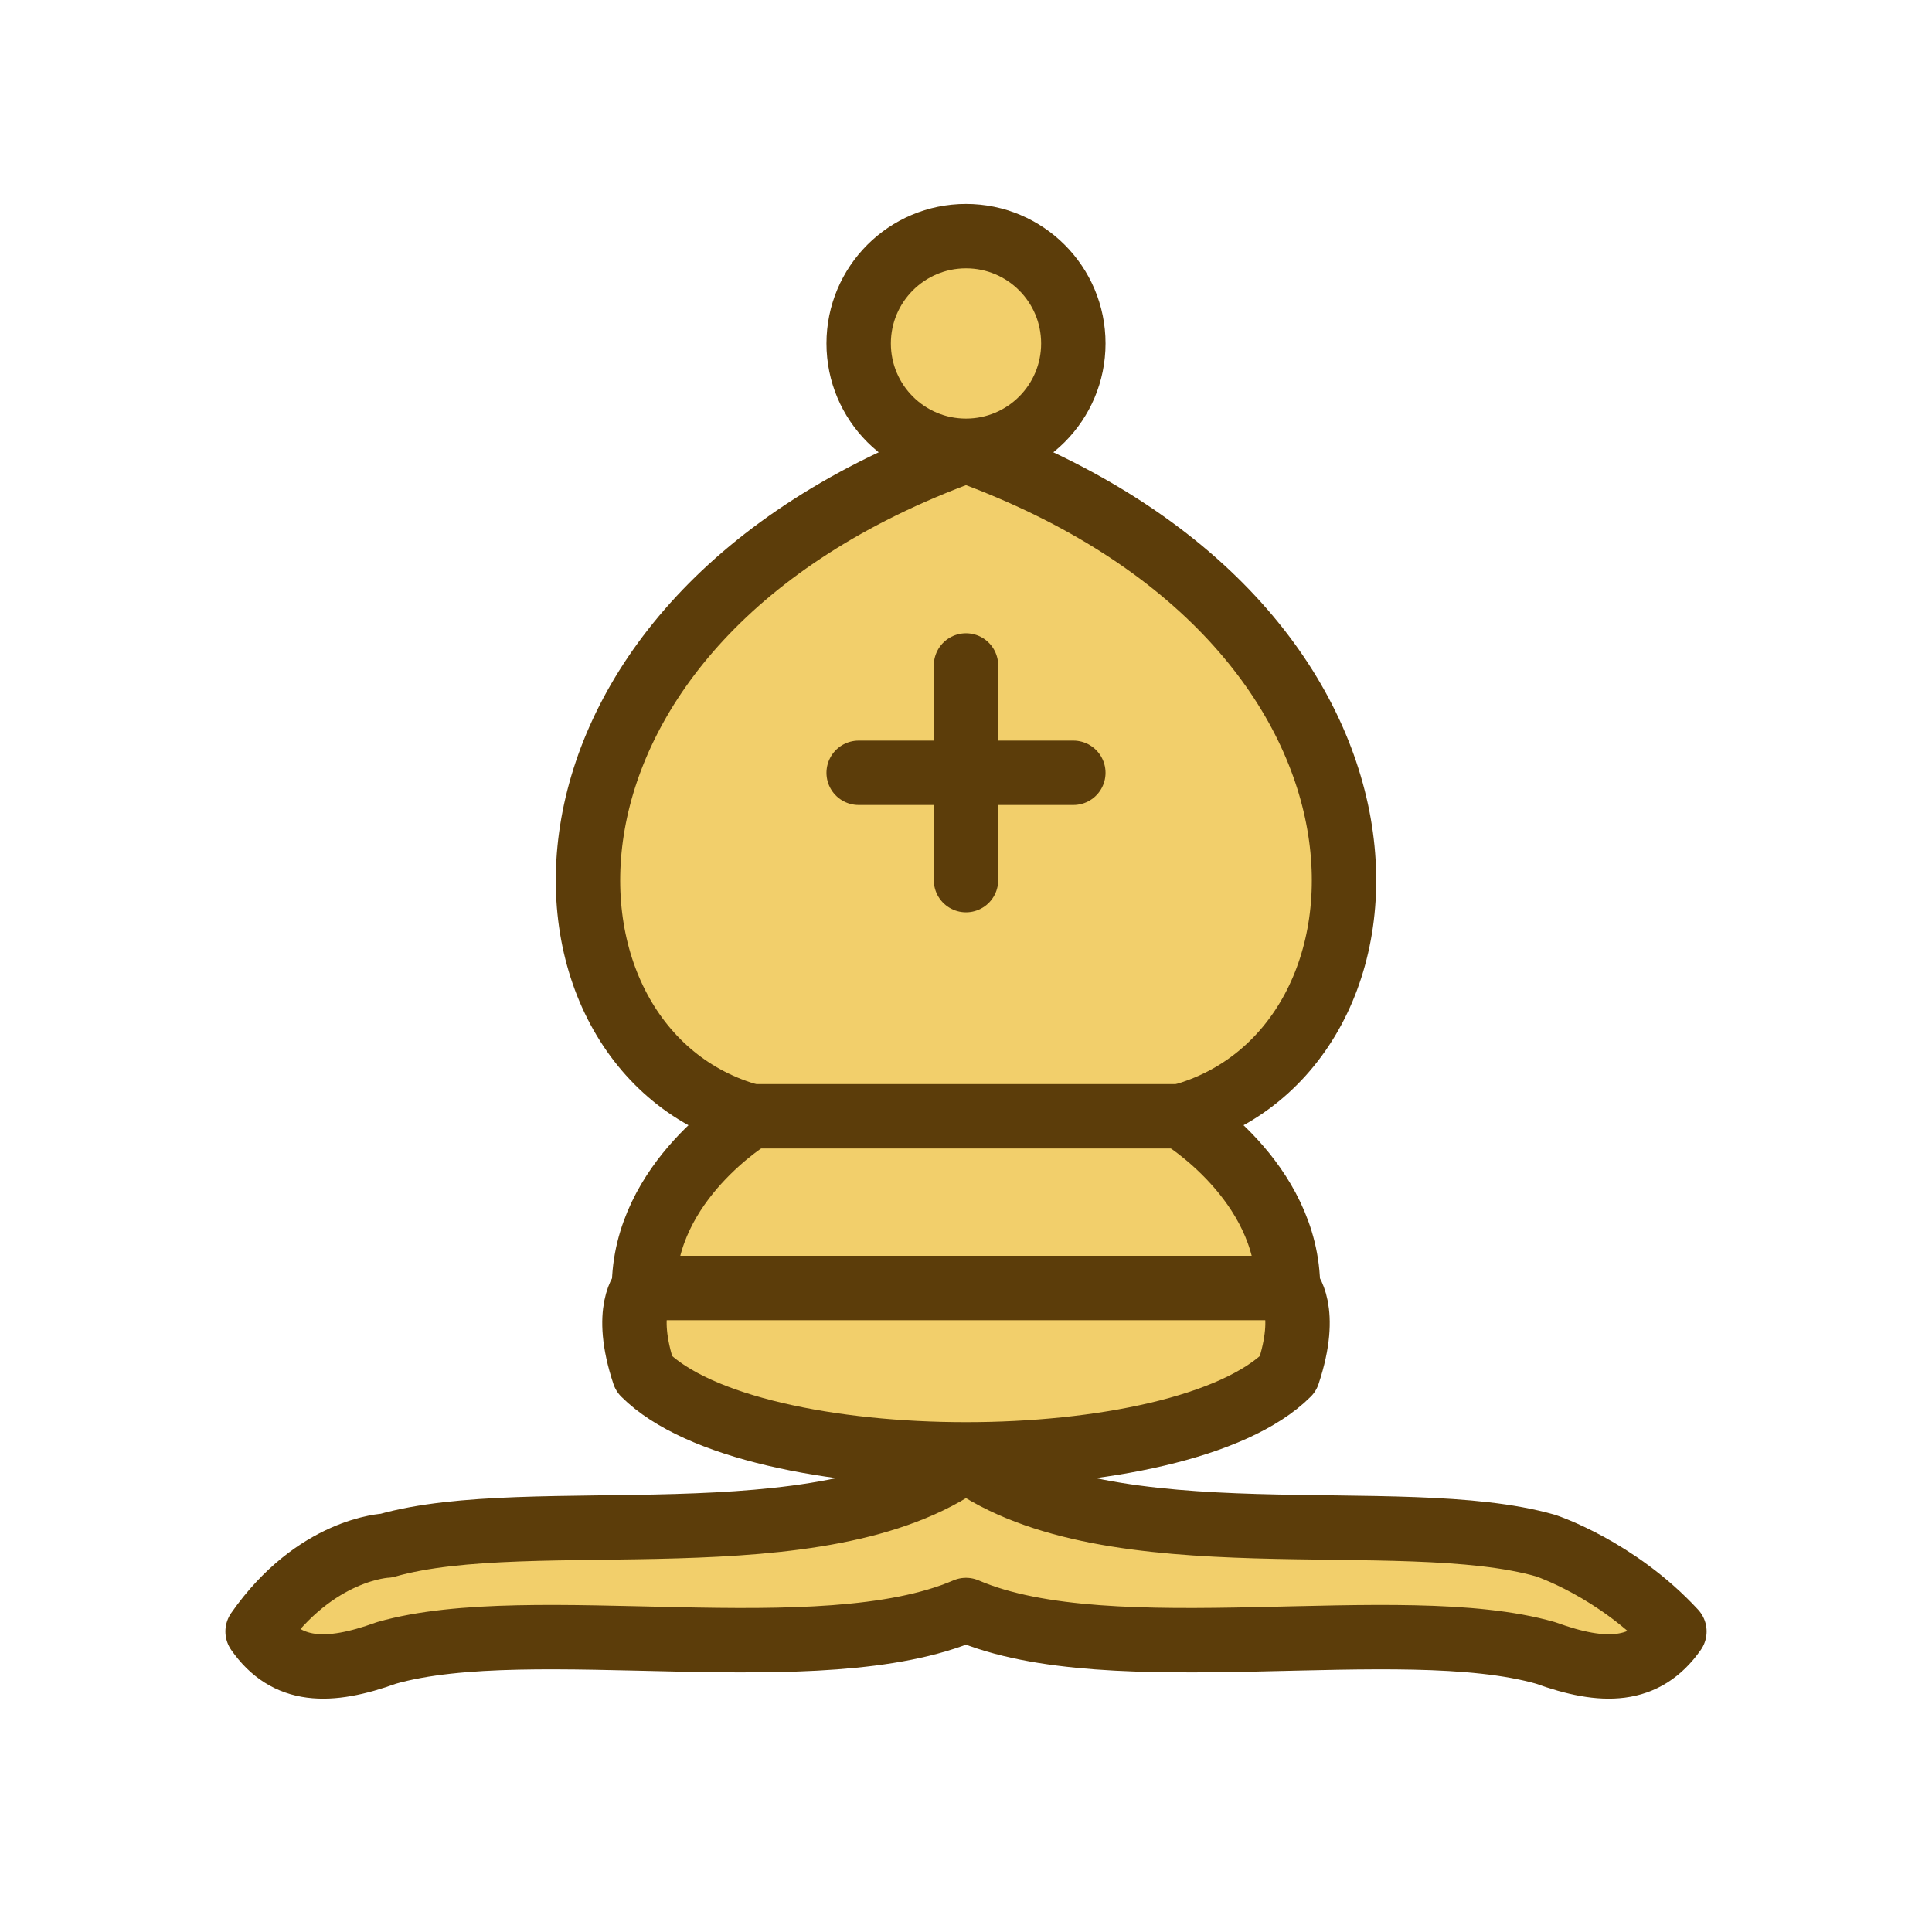
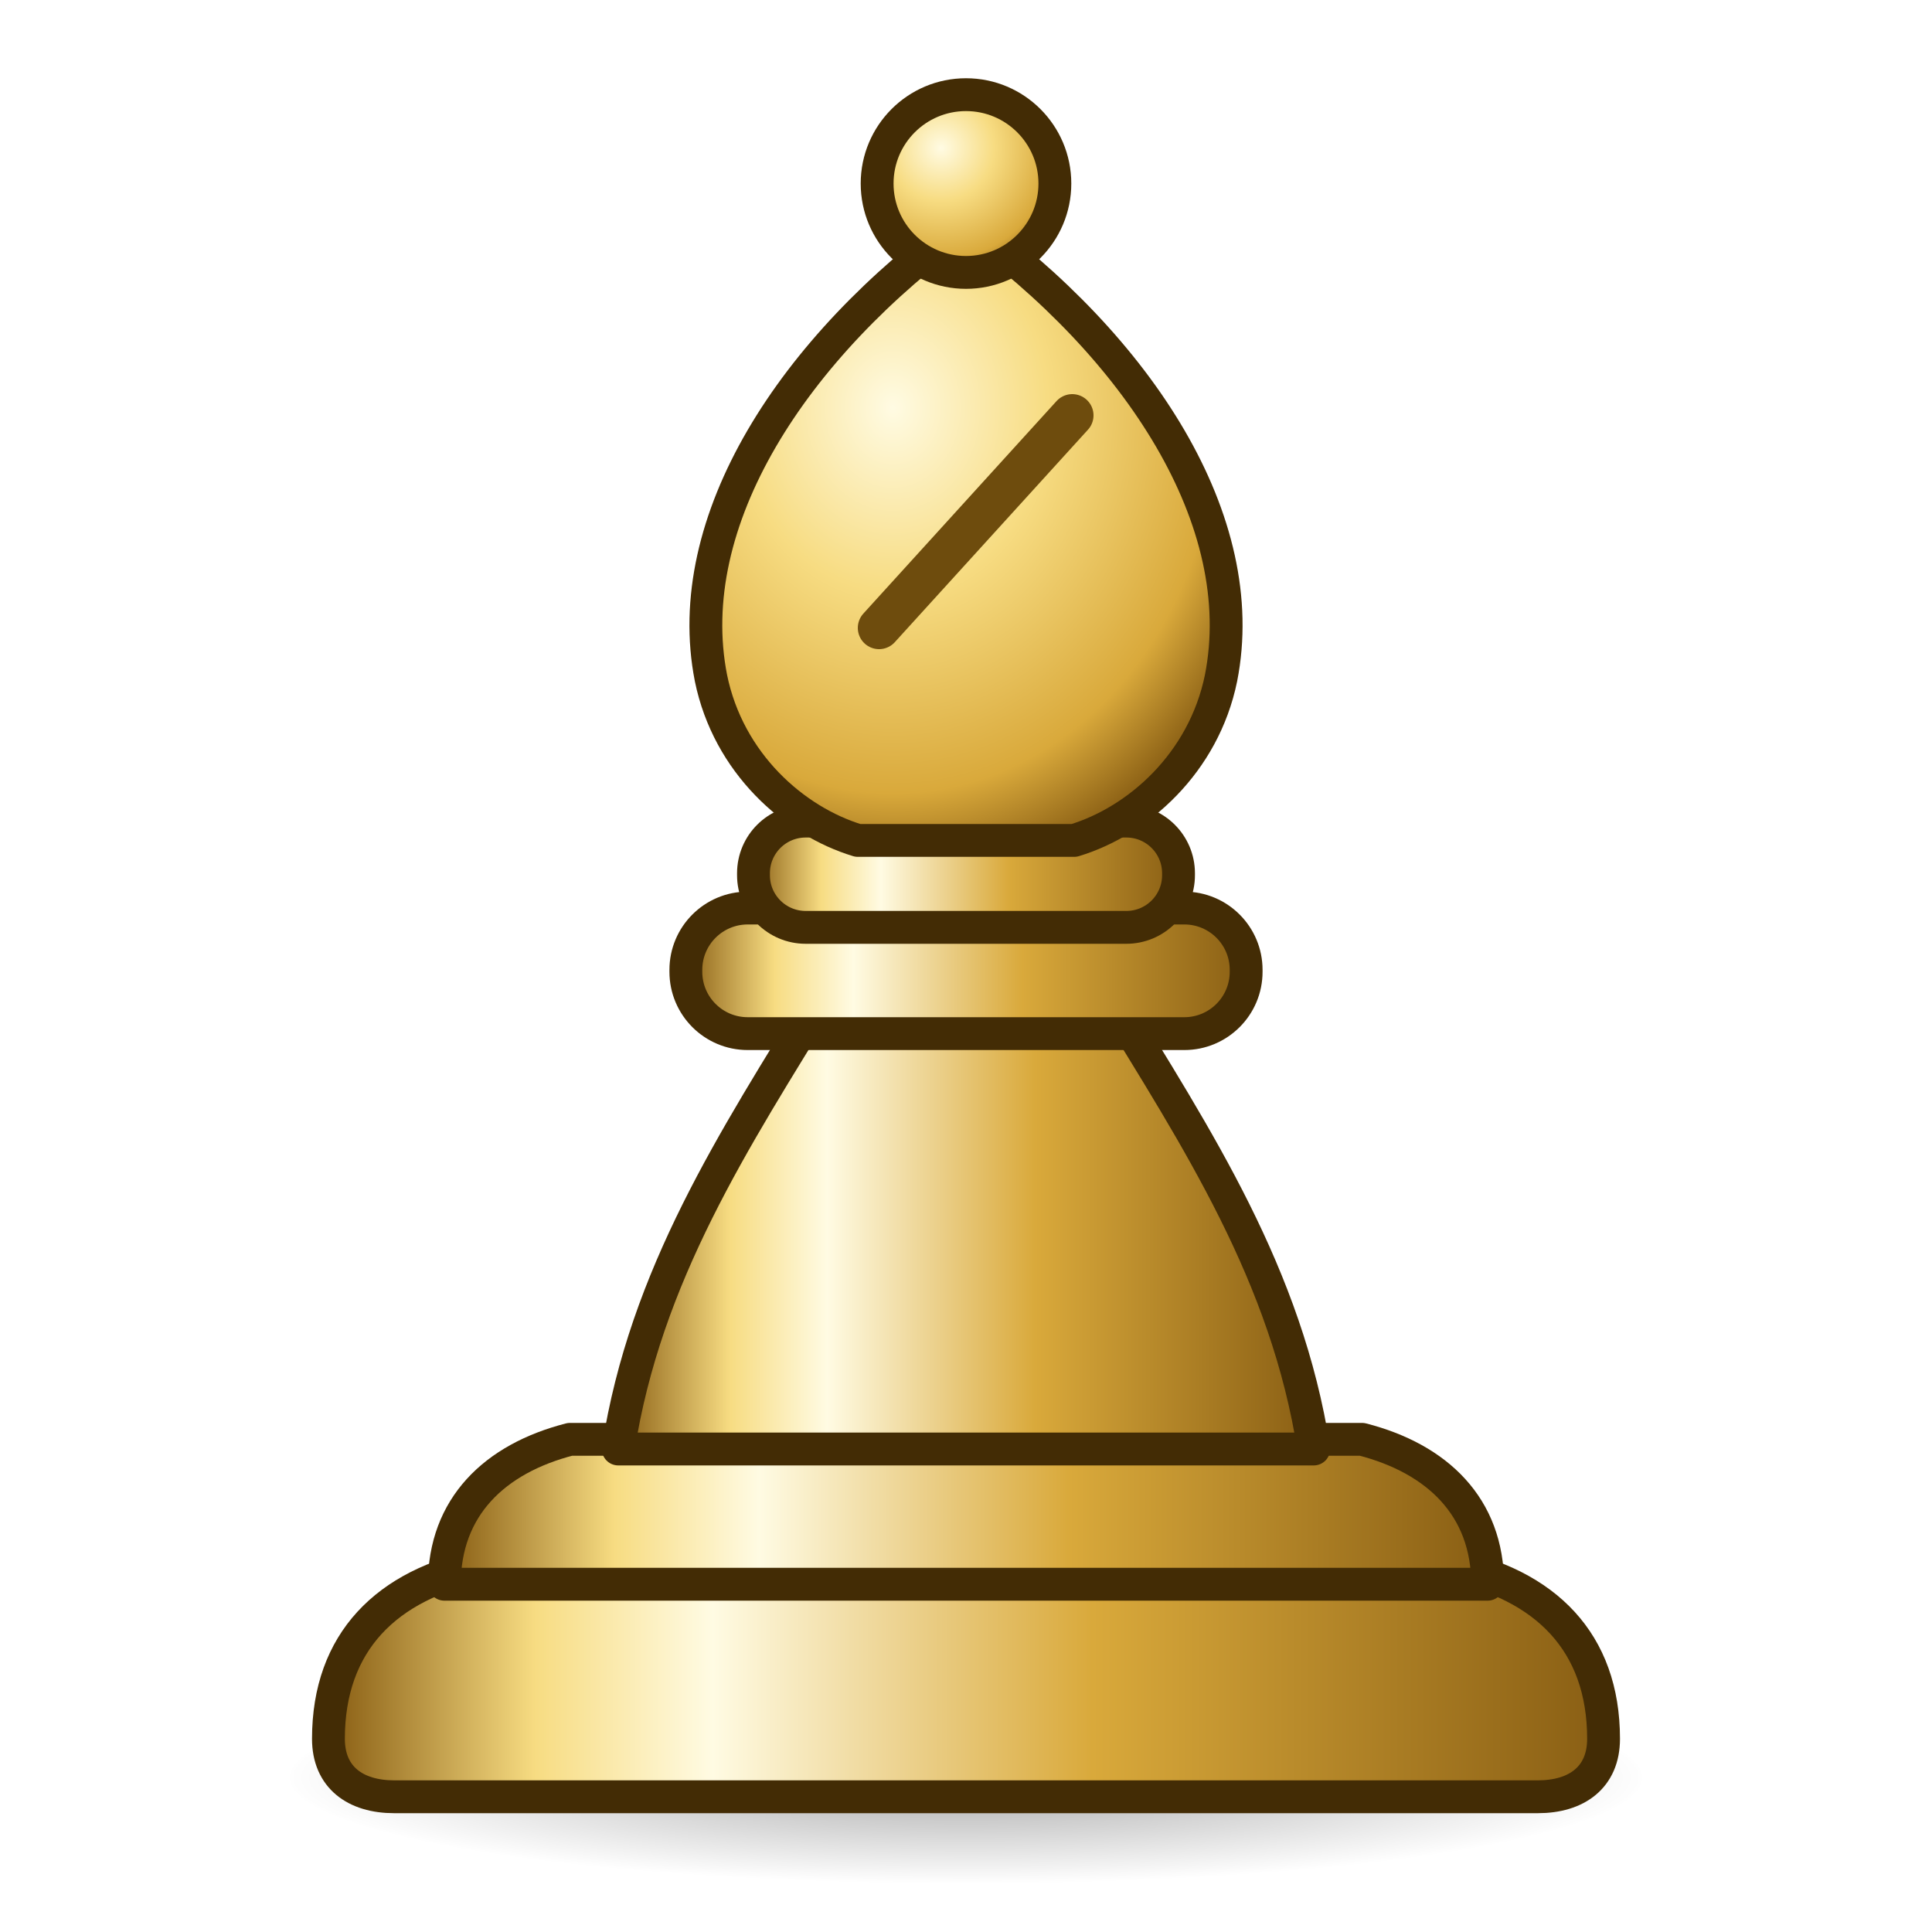
- <svg xmlns="http://www.w3.org/2000/svg" width="45" height="45">
-   <g fill="#5C3D0A">
-     <g fill="none" fill-rule="evenodd" stroke="#5C3D0A" stroke-width="1.5" stroke-linecap="round" stroke-linejoin="round">
-       <g fill="#F2CF6B" stroke-linecap="butt">
-         <path d="M9 36c3.39-.97 10.11.43 13.5-2 3.39 2.43 10.11 1.03 13.5 2 0 0 1.65.54 3 2-.68.97-1.65.99-3 .5-3.39-.97-10.11.46-13.5-1-3.39 1.46-10.11.03-13.5 1-1.354.49-2.323.47-3-.5 1.354-1.94 3-2 3-2z" />
-         <path d="M15 32c2.5 2.5 12.5 2.5 15 0 .5-1.5 0-2 0-2 0-2.5-2.5-4-2.5-4 5.5-1.5 6-11.5-5-15.5-11 4-10.5 14-5 15.5 0 0-2.5 1.5-2.5 4 0 0-.5.5 0 2z" />
-         <path d="M25 8a2.5 2.5 0 1 1-5 0 2.5 2.5 0 1 1 5 0z" />
-       </g>
-       <path d="M17.5 26h10M15 30h15m-7.5-14.5v5M20 18h5" stroke-linejoin="miter" />
-     </g>
+ <svg xmlns="http://www.w3.org/2000/svg" width="45" height="45" viewBox="0 0 100 100">
+   <defs>
+     <linearGradient id="zy" x1="0" y1="0" x2="1" y2="0">
+       <stop offset="0" stop-color="#8A5F14" />
+       <stop offset=".16" stop-color="#F7DC82" />
+       <stop offset=".3" stop-color="#FFFBE3" />
+       <stop offset=".6" stop-color="#D9A93B" />
+       <stop offset="1" stop-color="#8A5F14" />
+     </linearGradient>
+     <radialGradient id="ku" cx=".36" cy=".3" r=".78">
+       <stop offset="0" stop-color="#FFFBE3" />
+       <stop offset=".38" stop-color="#F7DC82" />
+       <stop offset=".8" stop-color="#D9A93B" />
+       <stop offset="1" stop-color="#8A5F14" />
+     </radialGradient>
+     <radialGradient id="sch" cx=".5" cy=".5" r=".5">
+       <stop offset="0" stop-color="#000" stop-opacity=".34" />
+       <stop offset="1" stop-color="#000" stop-opacity="0" />
+     </radialGradient>
+   </defs>
+   <ellipse cx="50" cy="92" rx="35" ry="5.5" fill="url(#sch)" />
+   <g fill="url(#zy)" stroke="#432C05" stroke-width="1.7" stroke-linejoin="round">
+     <path d="M17 90c0-5 3-8 8-9h50c5 1 8 4 8 9 0 2-1.4 3-3.4 3H20.4C18.4 93 17 92 17 90z" />
+   </g>
+   <g fill="url(#zy)" stroke="#432C05" stroke-width="1.7" stroke-linejoin="round">
+     <path d="M23 82c0-4 2.6-6.5 6.5-7.5h41c3.9 1 6.5 3.5 6.5 7.5z" />
+   </g>
+   <g fill="url(#zy)" stroke="#432C05" stroke-width="1.7" stroke-linejoin="round">
+     <path d="M32 75c1.4-9 6-16 10.6-23.5h14.8C62 59 66.6 66 68 75z" />
+   </g>
+   <g fill="url(#zy)" stroke="#432C05" stroke-width="1.7" stroke-linejoin="round">
+     <rect x="35.5" y="47" width="29" height="6.5" rx="3.2" />
+   </g>
+   <g fill="url(#zy)" stroke="#432C05" stroke-width="1.7" stroke-linejoin="round">
+     <rect x="39" y="42.5" width="22" height="5.5" rx="2.7" />
+   </g>
+   <g fill="url(#ku)" stroke="#432C05" stroke-width="1.7" stroke-linejoin="round">
+     <path d="M50 11.5c9 6.5 14.8 15.5 13.2 23.6-.9 4.4-4.3 7.4-7.6 8.4h-11.2c-3.3-1-6.7-4-7.6-8.4C35.2 27 41 18 50 11.5z" />
+   </g>
+   <g fill="none" stroke="#6E4C0D" stroke-width="2.2" stroke-linecap="round">
+     <path d="M55.5 21.5 45.5 32.5" />
+   </g>
+   <g fill="url(#ku)" stroke="#432C05" stroke-width="1.7" stroke-linejoin="round">
+     <circle cx="50" cy="9.5" r="4.6" />
  </g>
</svg>
